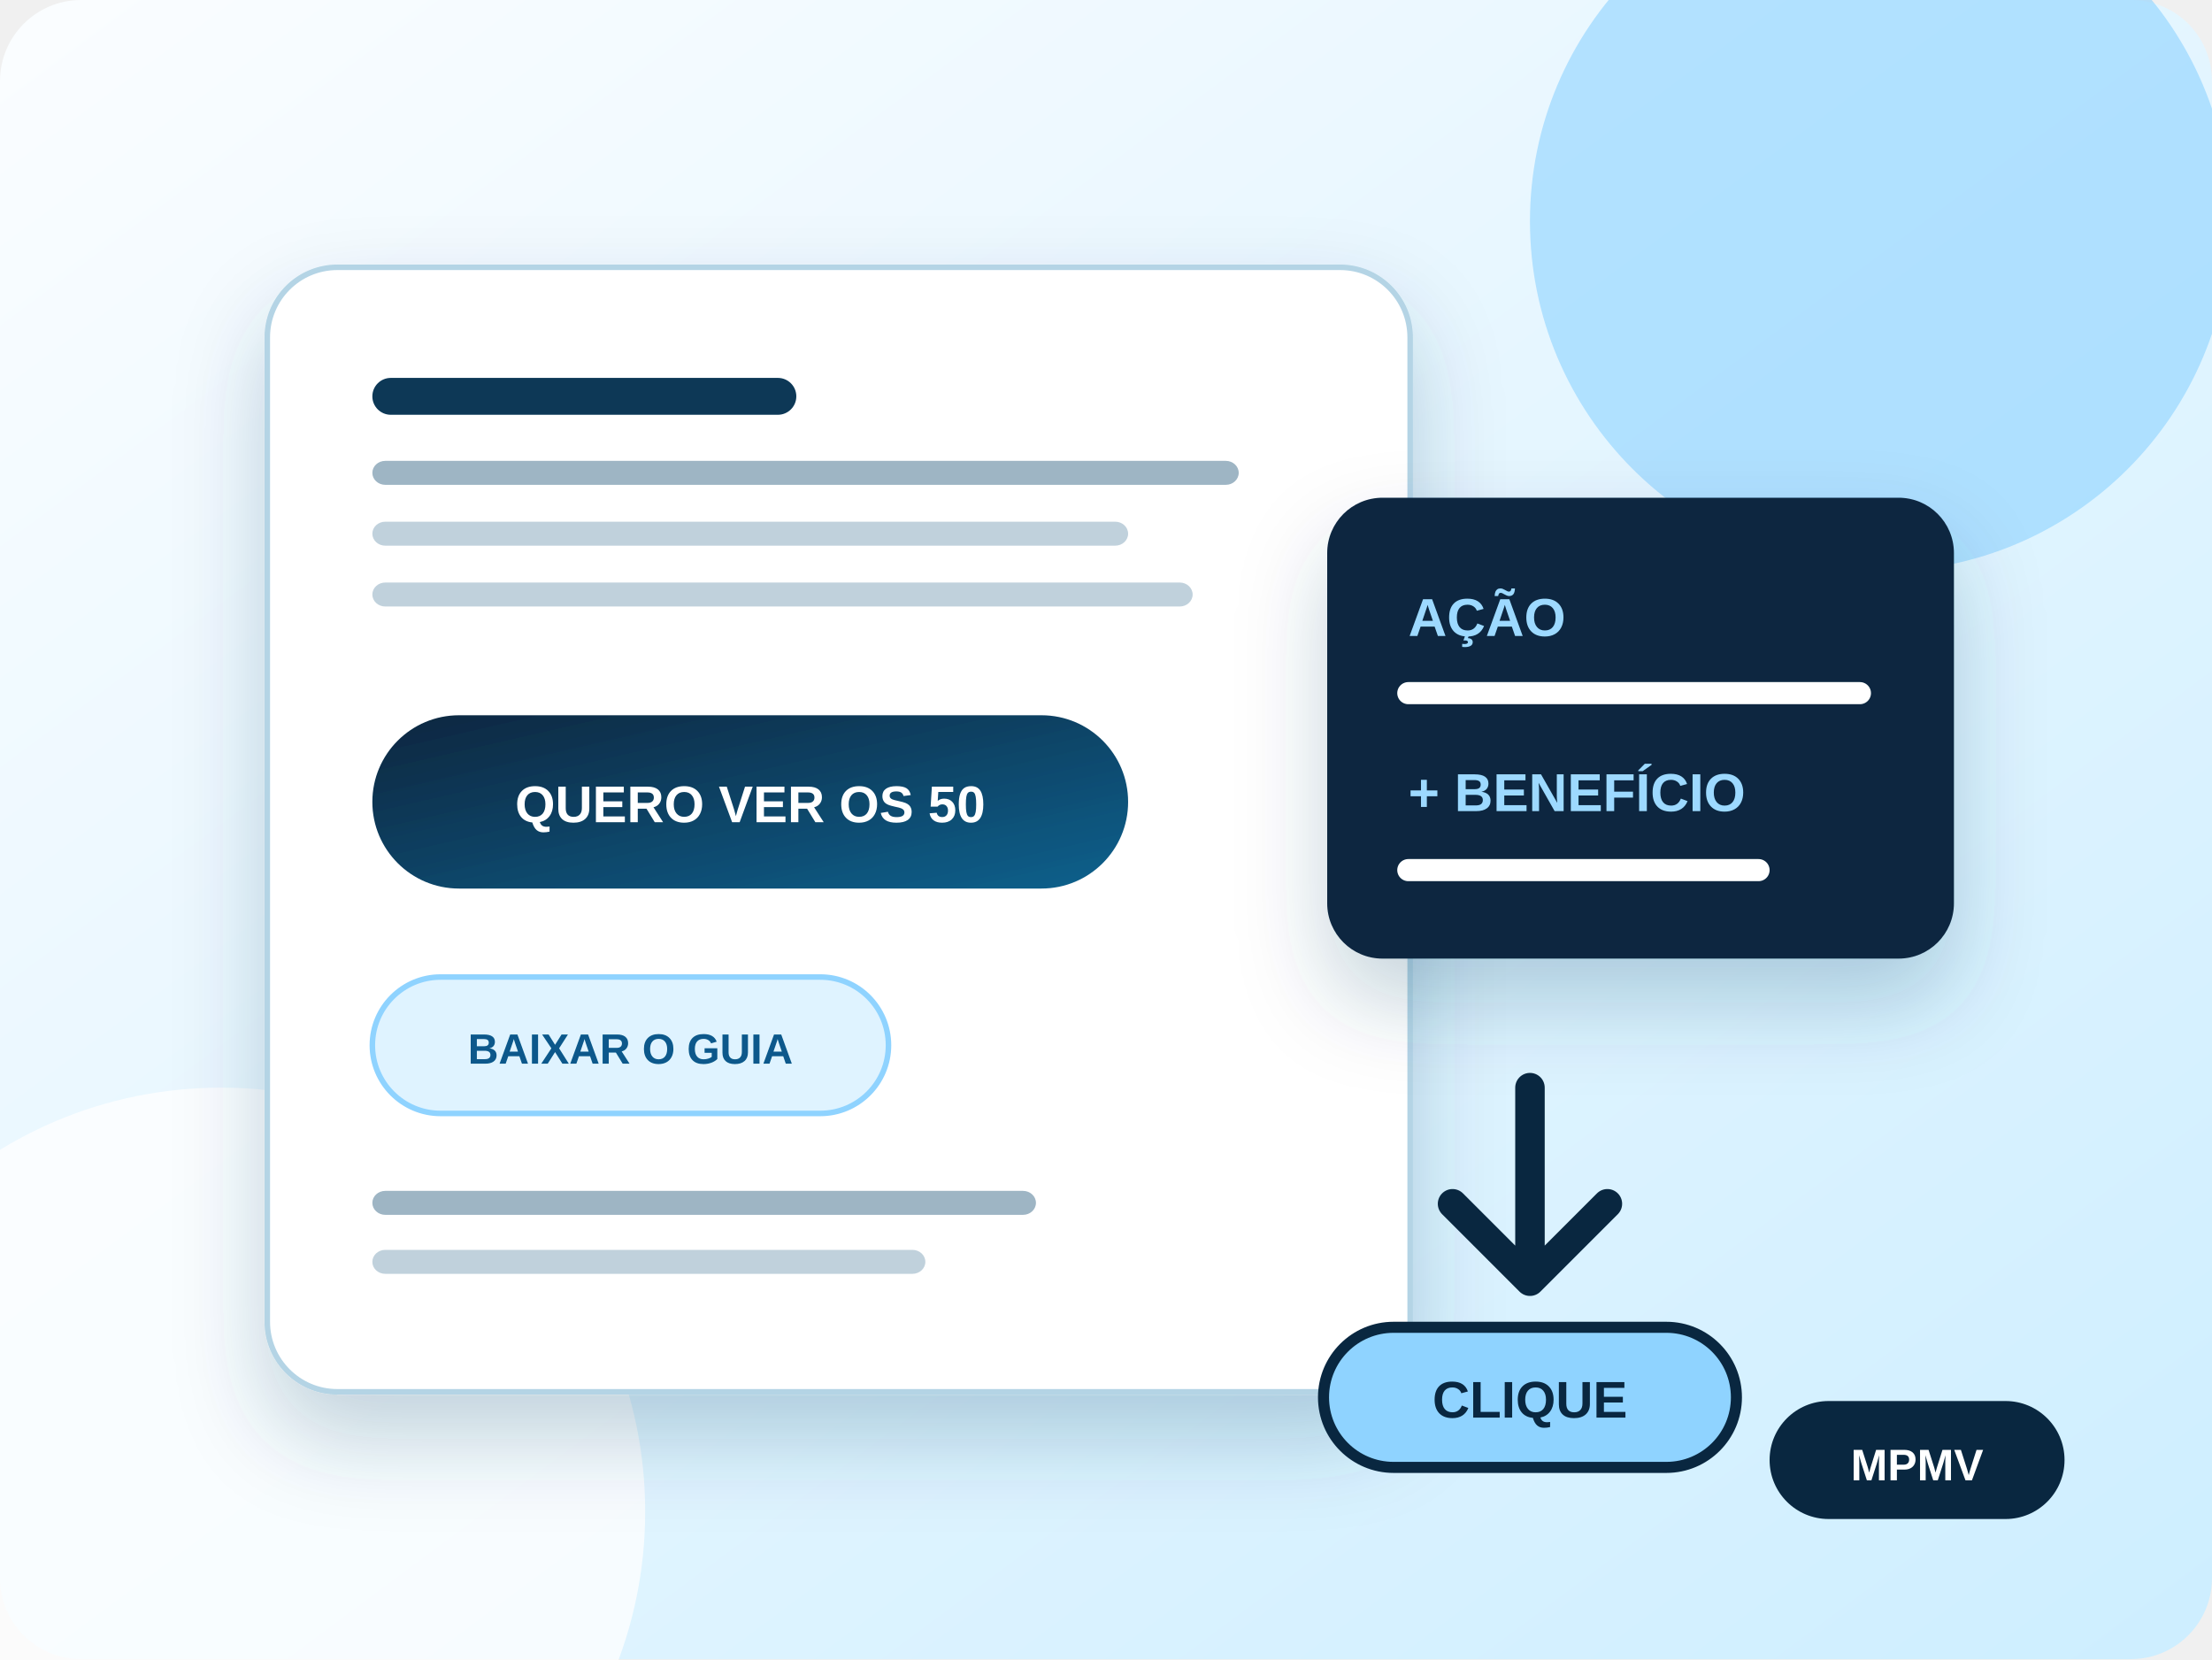
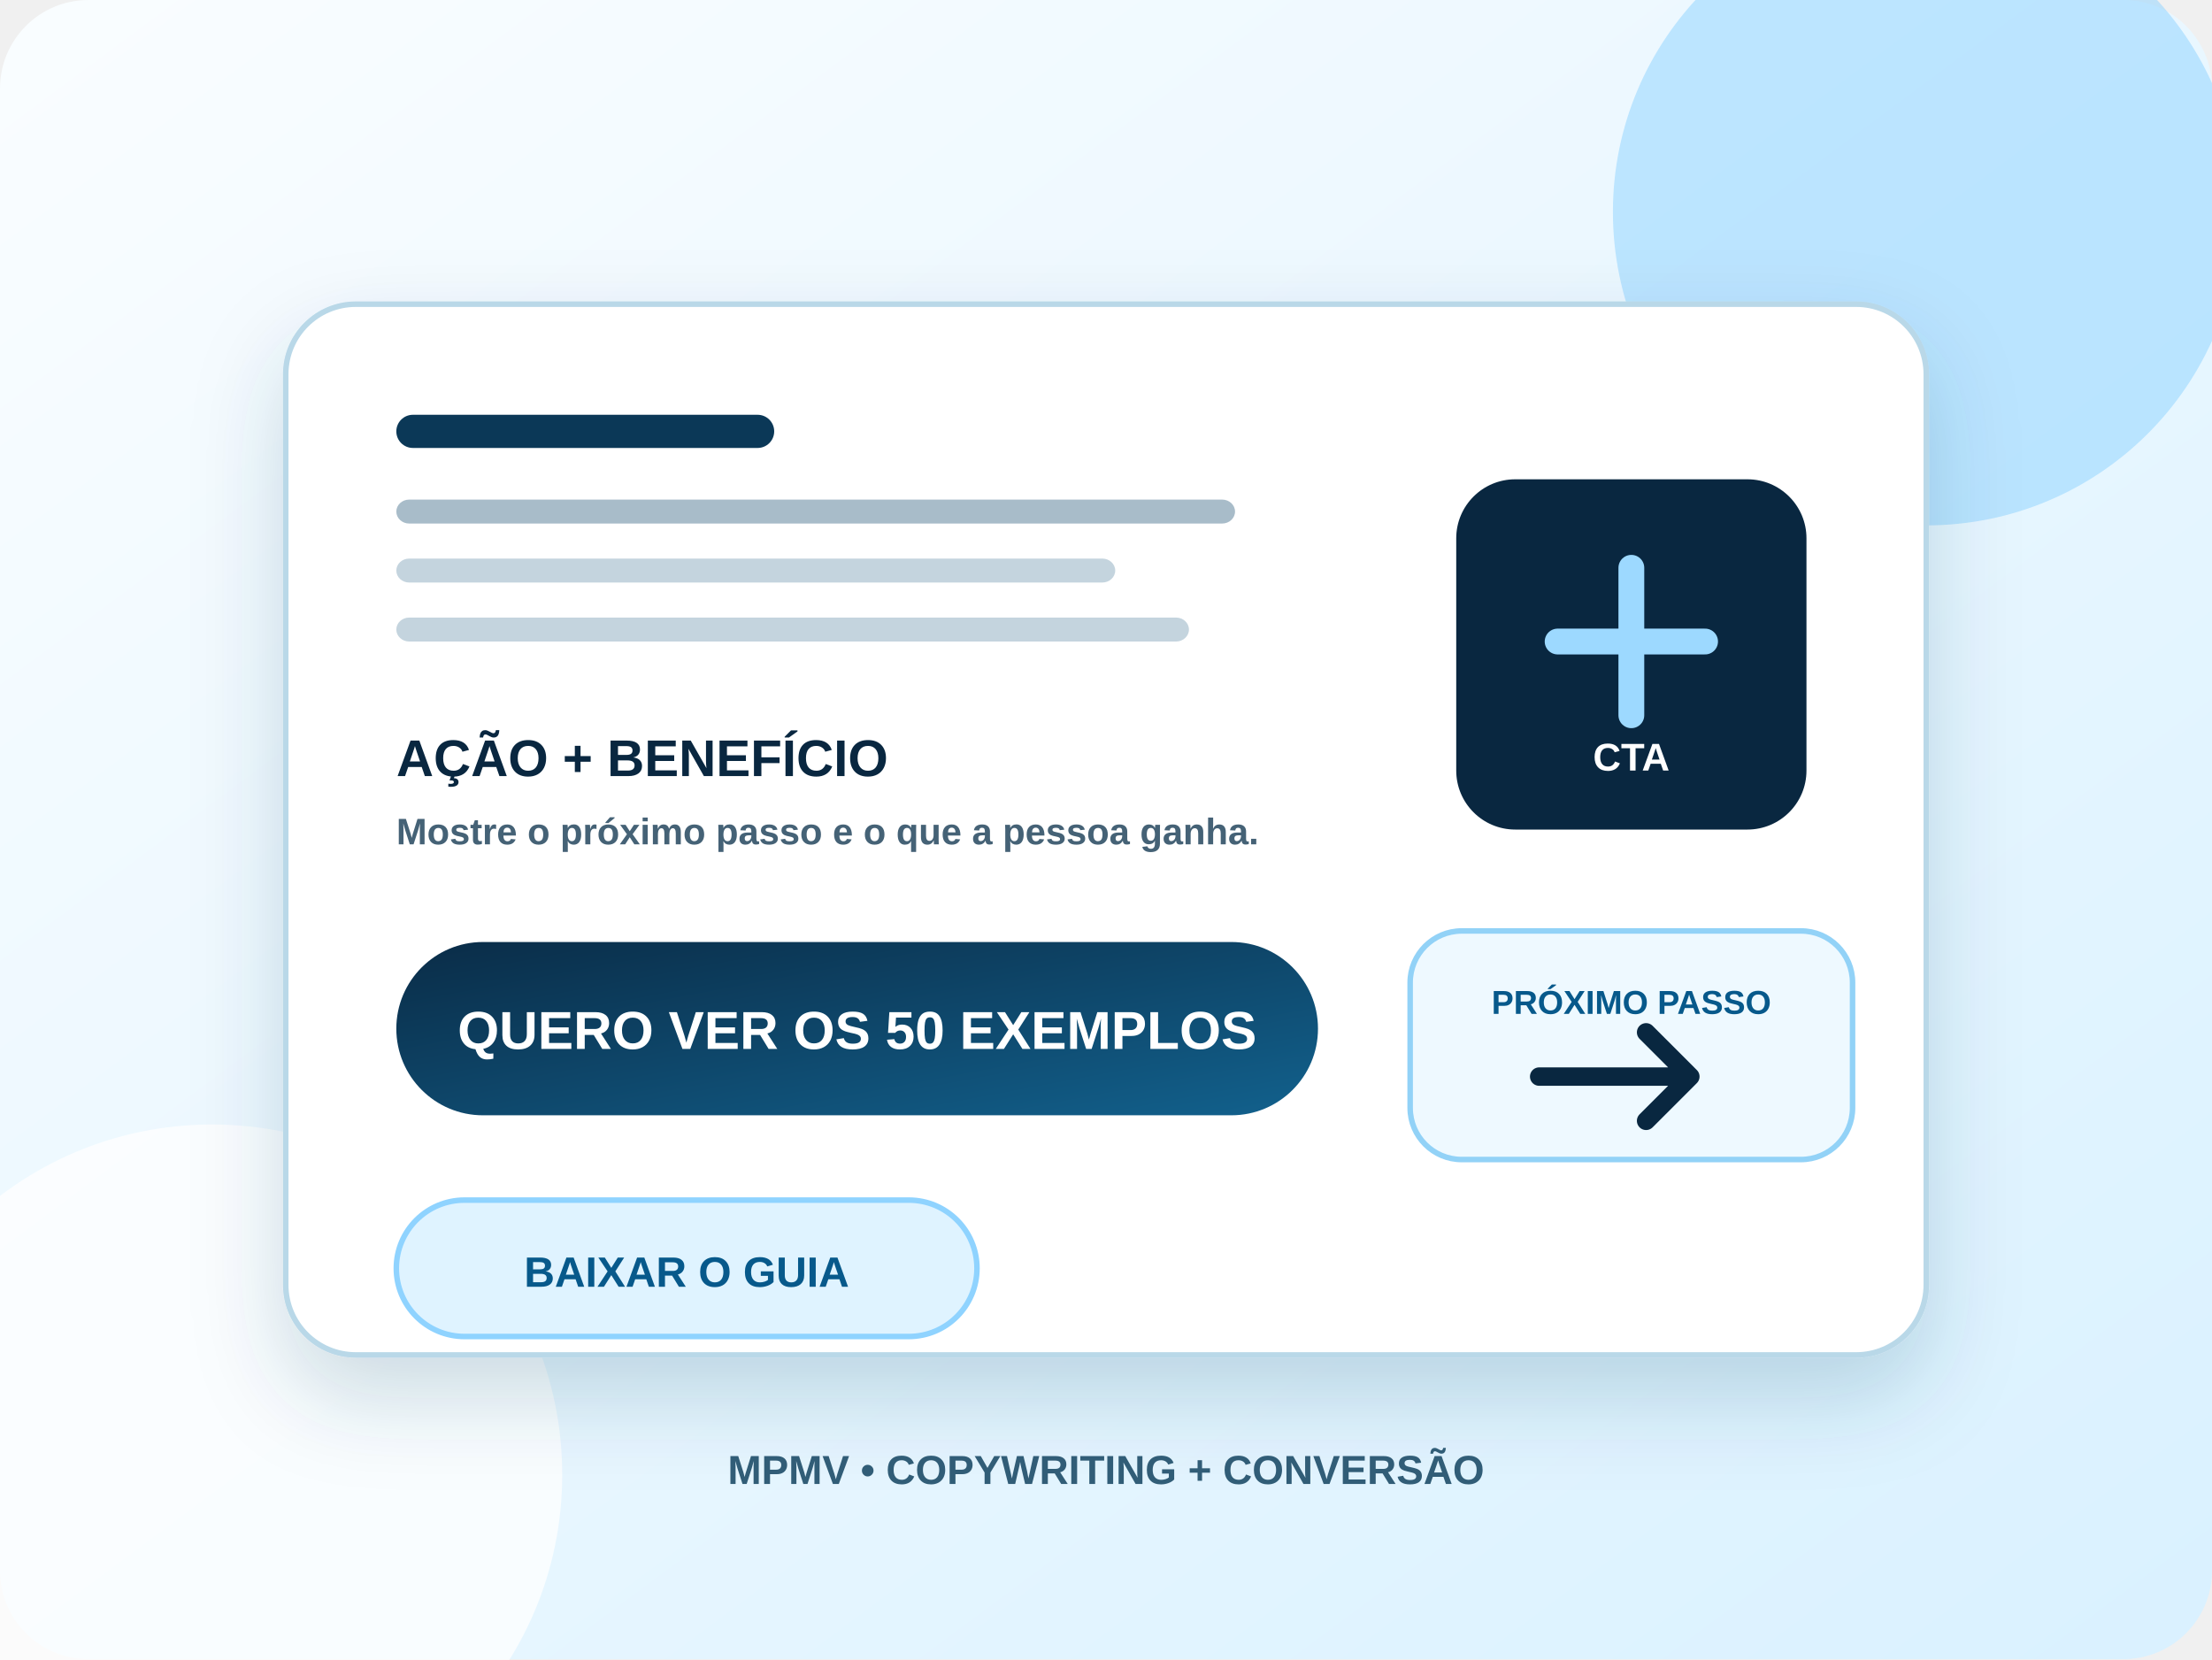
<svg xmlns="http://www.w3.org/2000/svg" viewBox="0 0 1200 900" role="img" aria-labelledby="title desc">
  <defs>
    <linearGradient id="bg" x1="0" y1="0" x2="1" y2="1">
-       <stop stop-color="#fbfdff" />
-       <stop offset="1" stop-color="#cdeeff" />
+       <stop stop-color="#fafdff" />
+       <stop offset="1" stop-color="#d9f1ff" />
    </linearGradient>
-     <linearGradient id="dark" x1="0" y1="0" x2="1" y2="1">
-       <stop stop-color="#08263f" />
+     <linearGradient id="btn" x1="0" y1="0" x2="1" y2="1">
+       <stop stop-color="#0a2c47" />
      <stop offset="1" stop-color="#12618d" />
    </linearGradient>
-     <filter id="shadow" x="-20%" y="-20%" width="150%" height="170%">
-       <feDropShadow dx="0" dy="24" stdDeviation="24" flood-color="#164864" flood-opacity=".22" />
+     <filter id="shadow" x="-20%" y="-20%" width="140%" height="160%">
+       <feDropShadow dx="0" dy="22" stdDeviation="24" flood-color="#154b6d" flood-opacity=".18" />
    </filter>
  </defs>
-   <rect width="1200" height="900" rx="44" fill="url(#bg)" />
-   <circle cx="1020" cy="120" r="190" fill="#8fd3ff" opacity=".62" />
-   <circle cx="120" cy="820" r="230" fill="#fff" opacity=".76" />
+   <rect width="1200" height="900" rx="48" fill="url(#bg)" />
+   <circle cx="1045" cy="115" r="170" fill="#8fd3ff" opacity=".52" />
+   <circle cx="115" cy="800" r="190" fill="#ffffff" opacity=".74" />
  <g filter="url(#shadow)">
-     <rect x="145" y="145" width="620" height="610" rx="38" fill="#fff" stroke="#b4d4e5" stroke-width="3" />
-     <rect x="202" y="205" width="230" height="20" rx="10" fill="#0b3857" />
-     <rect x="202" y="250" width="470" height="13" rx="7" fill="#9eb5c4" />
-     <rect x="202" y="283" width="410" height="13" rx="7" fill="#c0d1dc" />
-     <rect x="202" y="316" width="445" height="13" rx="7" fill="#c0d1dc" />
-     <rect x="202" y="388" width="410" height="94" rx="47" fill="url(#dark)" />
-     <text x="407" y="446" font-family="Arial, sans-serif" font-size="28" font-weight="900" fill="#fff" text-anchor="middle">QUERO VER OS 50</text>
-     <rect x="202" y="530" width="280" height="74" rx="37" fill="#dff3ff" stroke="#8fd3ff" stroke-width="3" />
-     <text x="342" y="577" font-family="Arial, sans-serif" font-size="23" font-weight="900" fill="#07598b" text-anchor="middle">BAIXAR O GUIA</text>
-     <rect x="202" y="646" width="360" height="13" rx="7" fill="#9eb5c4" />
-     <rect x="202" y="678" width="300" height="13" rx="7" fill="#c0d1dc" />
+     <rect x="155" y="165" width="890" height="570" rx="38" fill="#ffffff" stroke="#b9d8e8" stroke-width="3" />
  </g>
-   <g transform="translate(720 270)" filter="url(#shadow)">
-     <rect width="340" height="250" rx="30" fill="#092740" />
-     <text x="44" y="75" font-family="Arial, sans-serif" font-size="29" font-weight="900" fill="#9dd9ff">AÇÃO</text>
-     <path d="M44 106h245" stroke="#fff" stroke-width="12" stroke-linecap="round" />
-     <text x="44" y="170" font-family="Arial, sans-serif" font-size="29" font-weight="900" fill="#9dd9ff">+ BENEFÍCIO</text>
-     <path d="M44 202h190" stroke="#fff" stroke-width="12" stroke-linecap="round" />
+   <g transform="translate(215 225)">
+     <rect width="205" height="18" rx="9" fill="#0b3857" />
+     <rect y="46" width="455" height="13" rx="7" fill="#a8bcc9" />
+     <rect y="78" width="390" height="13" rx="7" fill="#c4d4de" />
+     <rect y="110" width="430" height="13" rx="7" fill="#c4d4de" />
+     <text x="0" y="196" font-family="Arial, sans-serif" font-size="28" font-weight="900" fill="#092740">AÇÃO + BENEFÍCIO</text>
+     <text x="0" y="233" font-family="Arial, sans-serif" font-size="20" font-weight="700" fill="#456276">Mostre o próximo passo e o que a pessoa ganha.</text>
+     <rect y="286" width="500" height="94" rx="47" fill="url(#btn)" />
+     <text x="250" y="344" font-family="Arial, sans-serif" font-size="29" font-weight="900" fill="#ffffff" text-anchor="middle">QUERO VER OS 50 EXEMPLOS</text>
+     <rect y="426" width="315" height="74" rx="37" fill="#dff3ff" stroke="#8fd3ff" stroke-width="3" />
+     <text x="157.5" y="473" font-family="Arial, sans-serif" font-size="23" font-weight="900" fill="#07598b" text-anchor="middle">BAIXAR O GUIA</text>
  </g>
-   <path d="M830 590v105m0 0-42-42m42 42 42-42" fill="none" stroke="#092740" stroke-width="16" stroke-linecap="round" stroke-linejoin="round" />
-   <rect x="718" y="720" width="224" height="76" rx="38" fill="#8fd3ff" stroke="#092740" stroke-width="6" />
-   <text x="830" y="769" font-family="Arial, sans-serif" font-size="28" font-weight="900" fill="#092740" text-anchor="middle">CLIQUE</text>
-   <rect x="960" y="760" width="160" height="64" rx="32" fill="#092740" />
-   <text x="1040" y="803" fill="#fff" text-anchor="middle" font-family="Arial, sans-serif" font-size="24" font-weight="900">MPMV</text>
+   <g transform="translate(790 260)">
+     <rect width="190" height="190" rx="32" fill="#092740" />
+     <path d="M55 88h80M95 48v80" stroke="#9dd9ff" stroke-width="14" stroke-linecap="round" />
+     <text x="95" y="158" font-family="Arial, sans-serif" font-size="21" font-weight="900" fill="#ffffff" text-anchor="middle">CTA</text>
+   </g>
+   <g transform="translate(765 505)">
+     <rect width="240" height="124" rx="28" fill="#eef9ff" stroke="#92d2f7" stroke-width="3" />
+     <text x="120" y="45" font-family="Arial, sans-serif" font-size="18" font-weight="900" fill="#07598b" text-anchor="middle">PRÓXIMO PASSO</text>
+     <path d="M70 79h82m0 0-24-24m24 24-24 24" fill="none" stroke="#092740" stroke-width="10" stroke-linecap="round" stroke-linejoin="round" />
+   </g>
+   <text x="600" y="805" font-family="Arial, sans-serif" font-size="22" font-weight="900" fill="#315d77" text-anchor="middle">MPMV • COPYWRITING + CONVERSÃO</text>
</svg>
